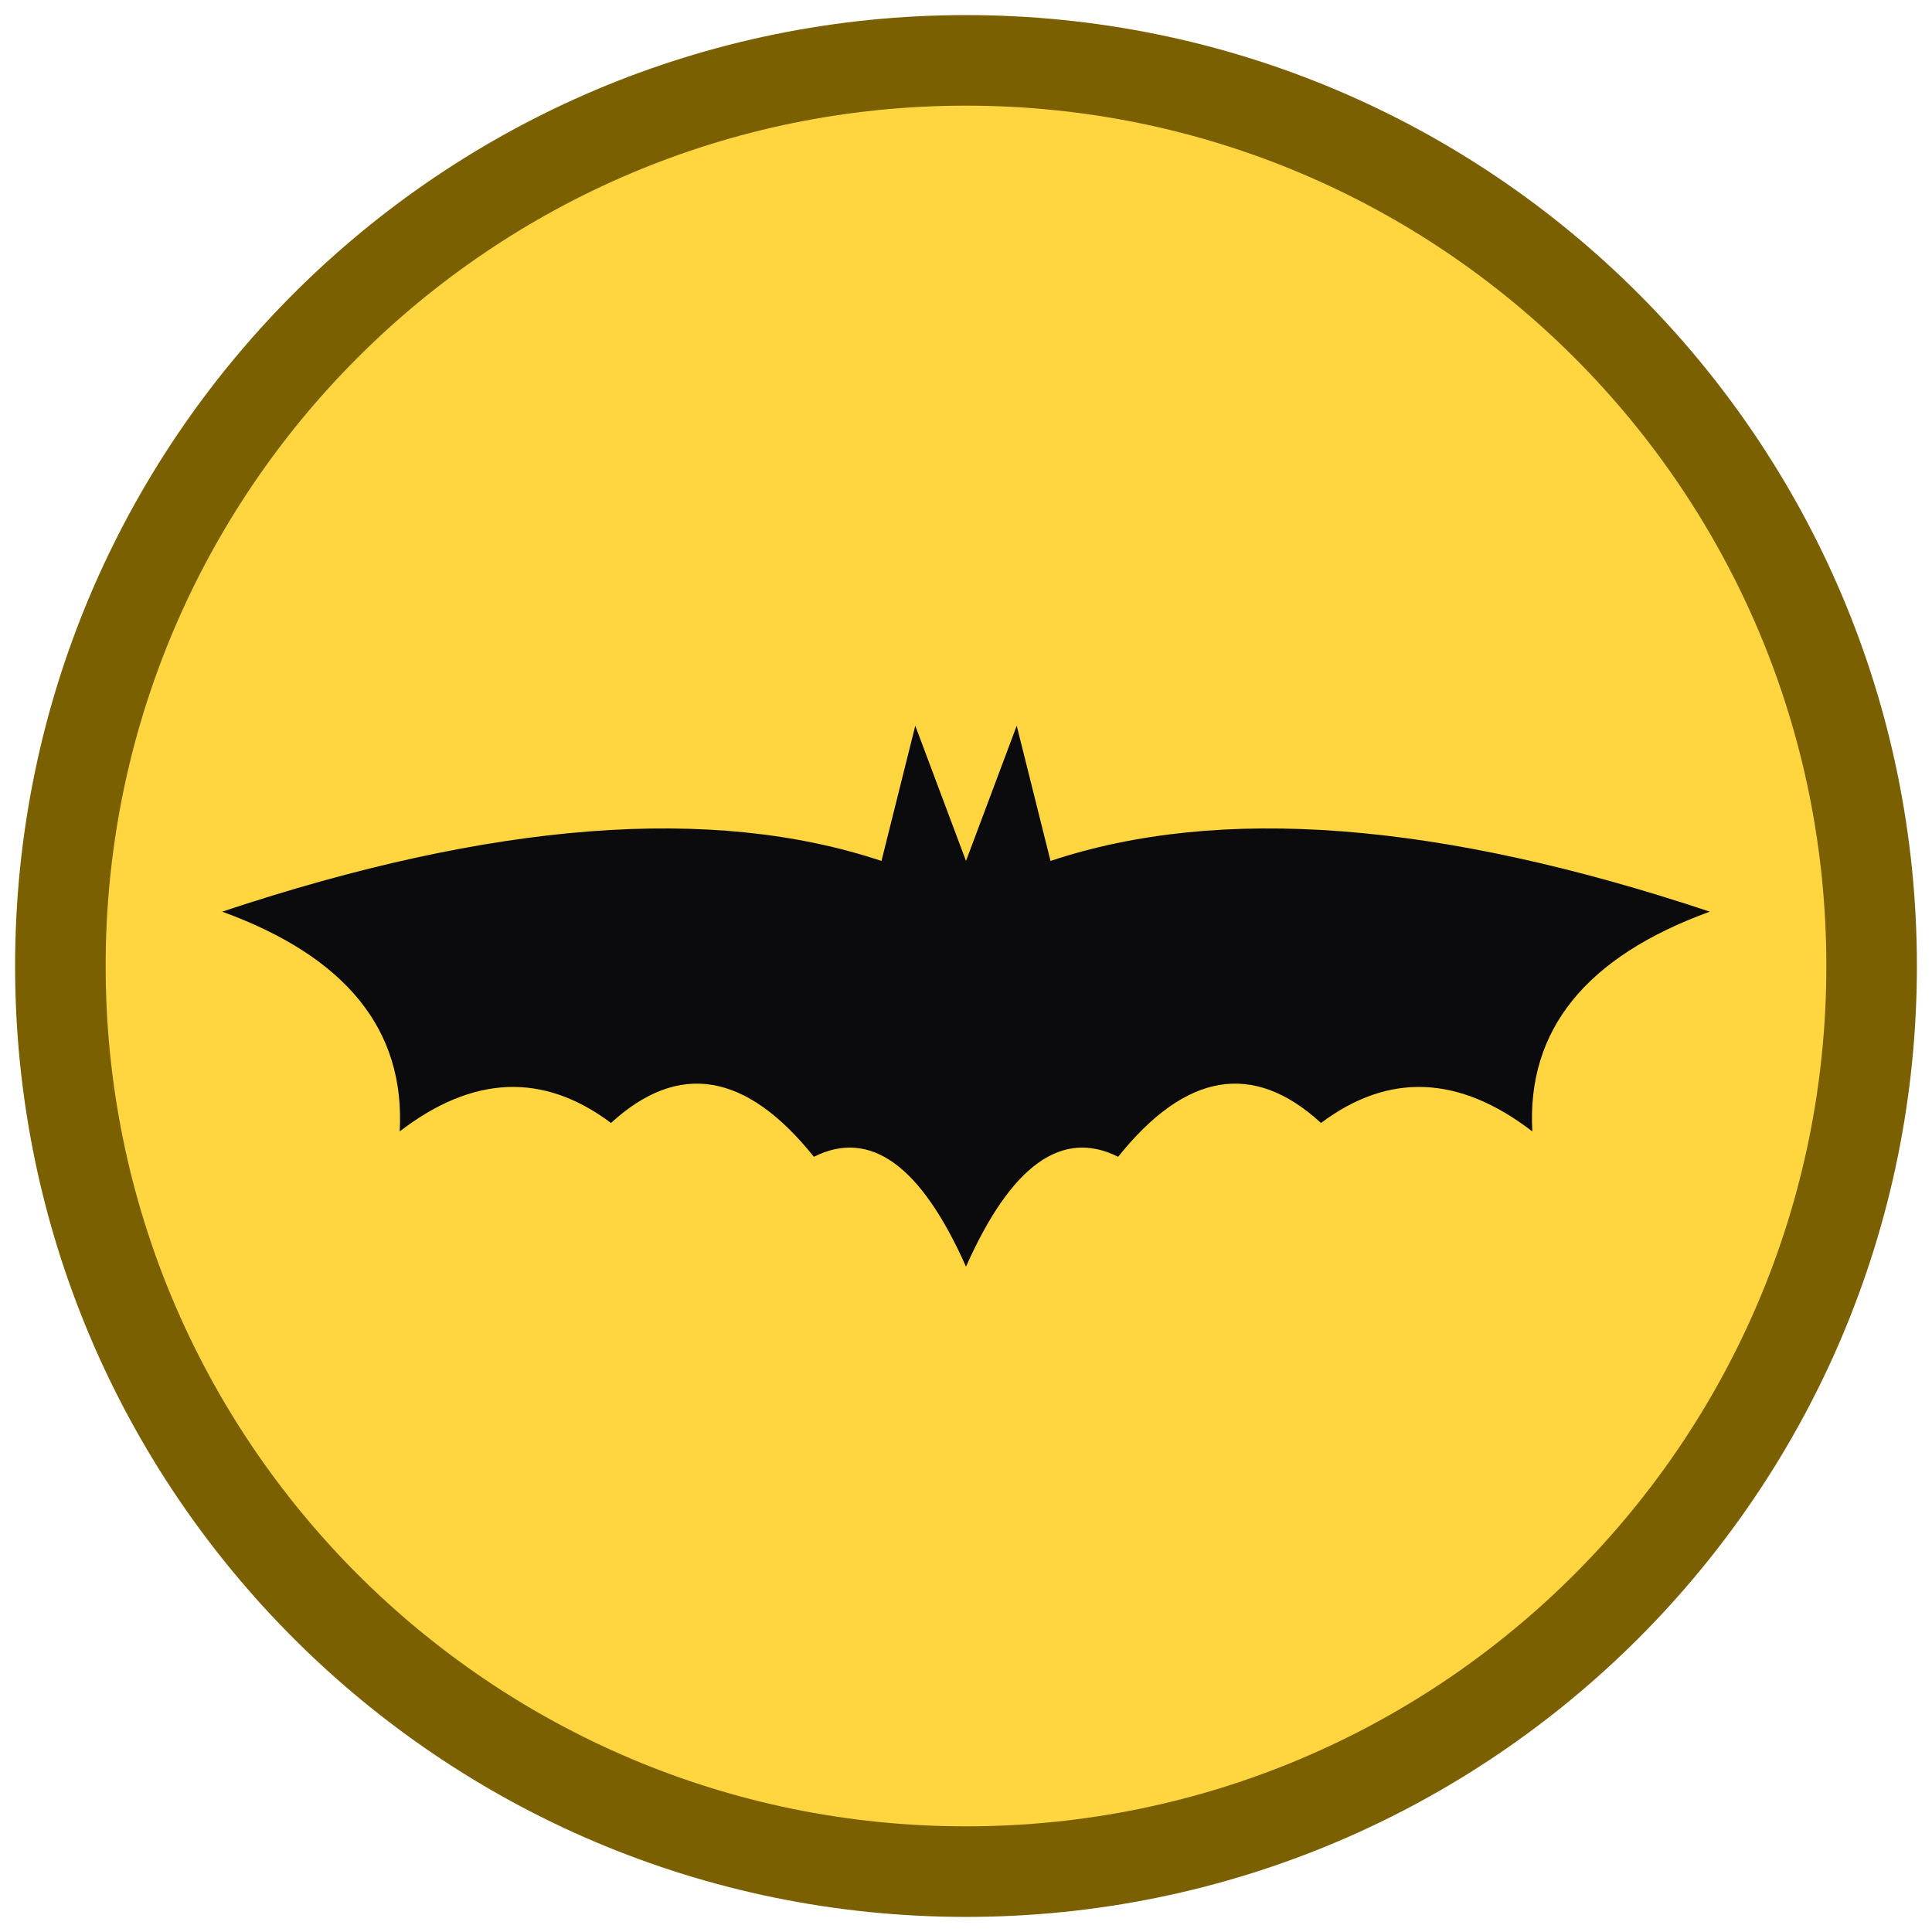
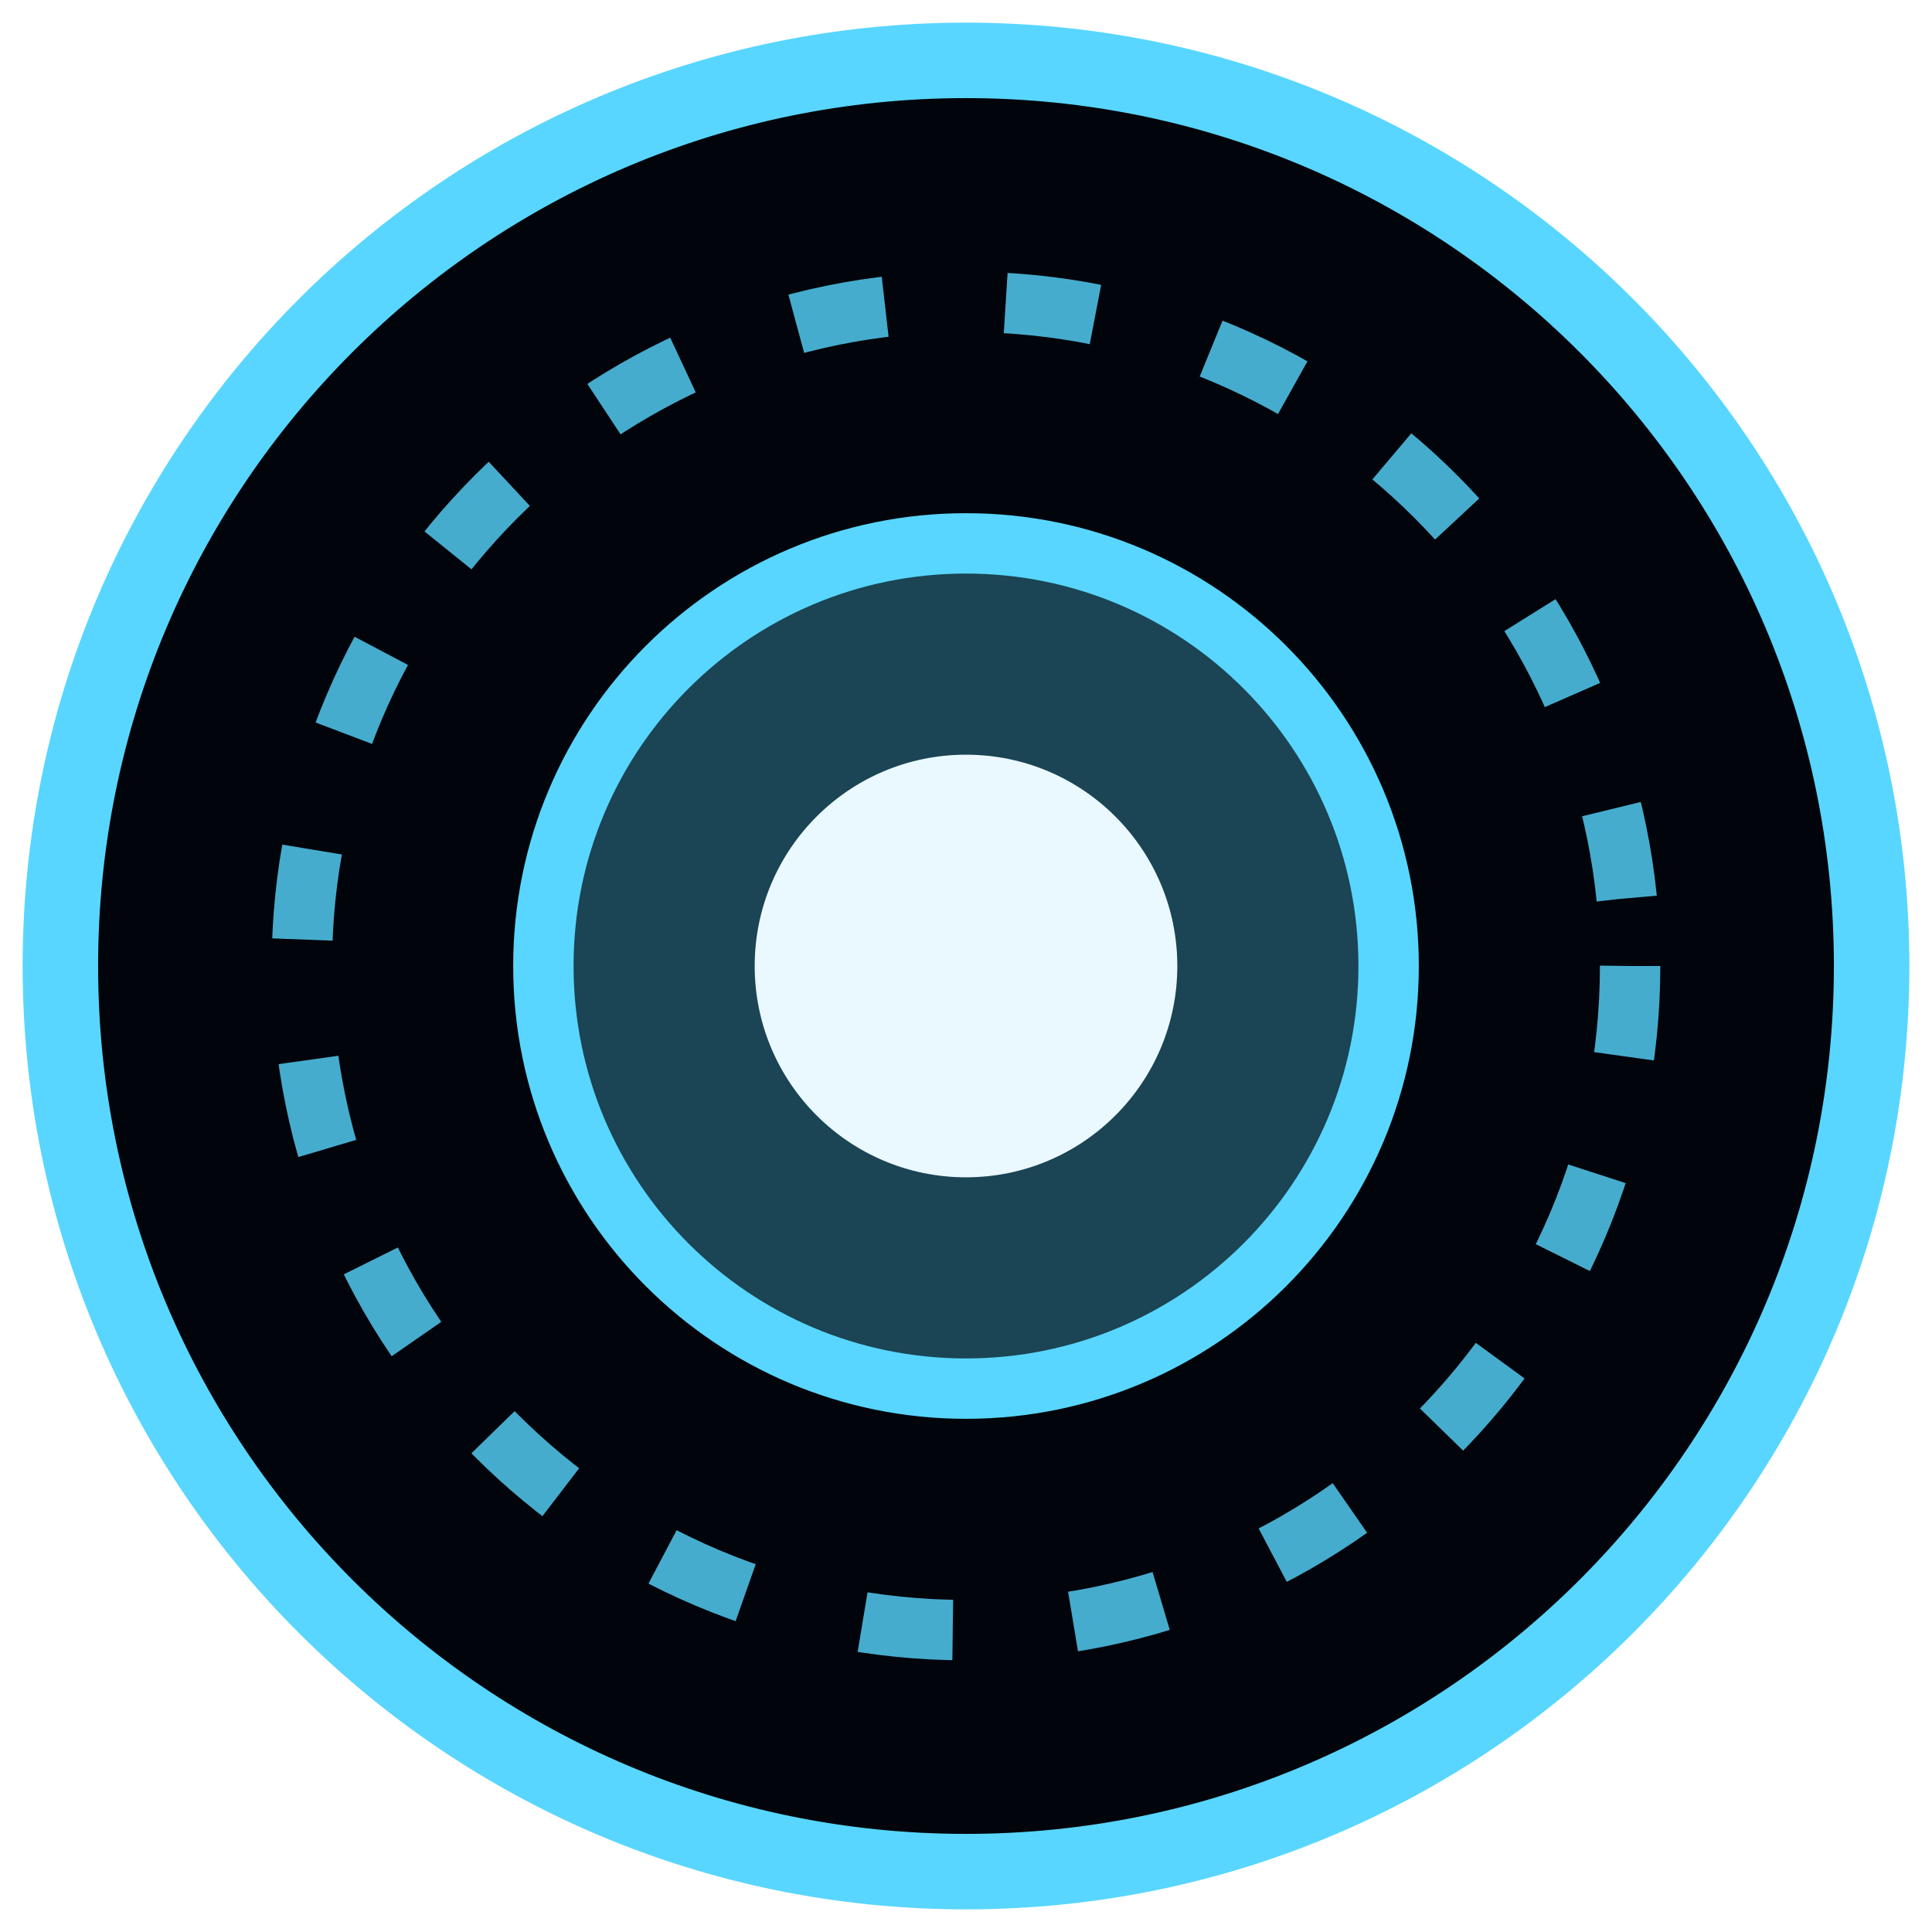
<svg xmlns="http://www.w3.org/2000/svg" viewBox="0 0 64 64">
-   <circle cx="32" cy="32" r="30" fill="#ffd640" stroke="#7a6000" stroke-width="3" />
-   <path fill="#0b0b0d" transform="translate(32 33) scale(0.28) translate(-100 -56)" d="M100 40 L94 24 L90 40 Q60 30 12 46 Q34 54 33 72 Q46 62 58 71 Q70 60 82 75 Q92 70 100 88 Q108 70 118 75 Q130 60 142 71 Q154 62 167 72 Q166 54 188 46 Q140 30 110 40 L106 24 Z" />
+   <circle cx="32" cy="32" r="30" fill="#01050b" stroke="#58d6ff" stroke-width="2.5" />
+   <circle cx="32" cy="32" r="22" fill="none" stroke="#58d6ff" stroke-width="2" stroke-dasharray="3 4" opacity=".8" />
+   <circle cx="32" cy="32" r="14" fill="#58d6ff" fill-opacity=".3" stroke="#58d6ff" stroke-width="2" />
+   <circle cx="32" cy="32" r="7" fill="#eaf9ff" />
</svg>
